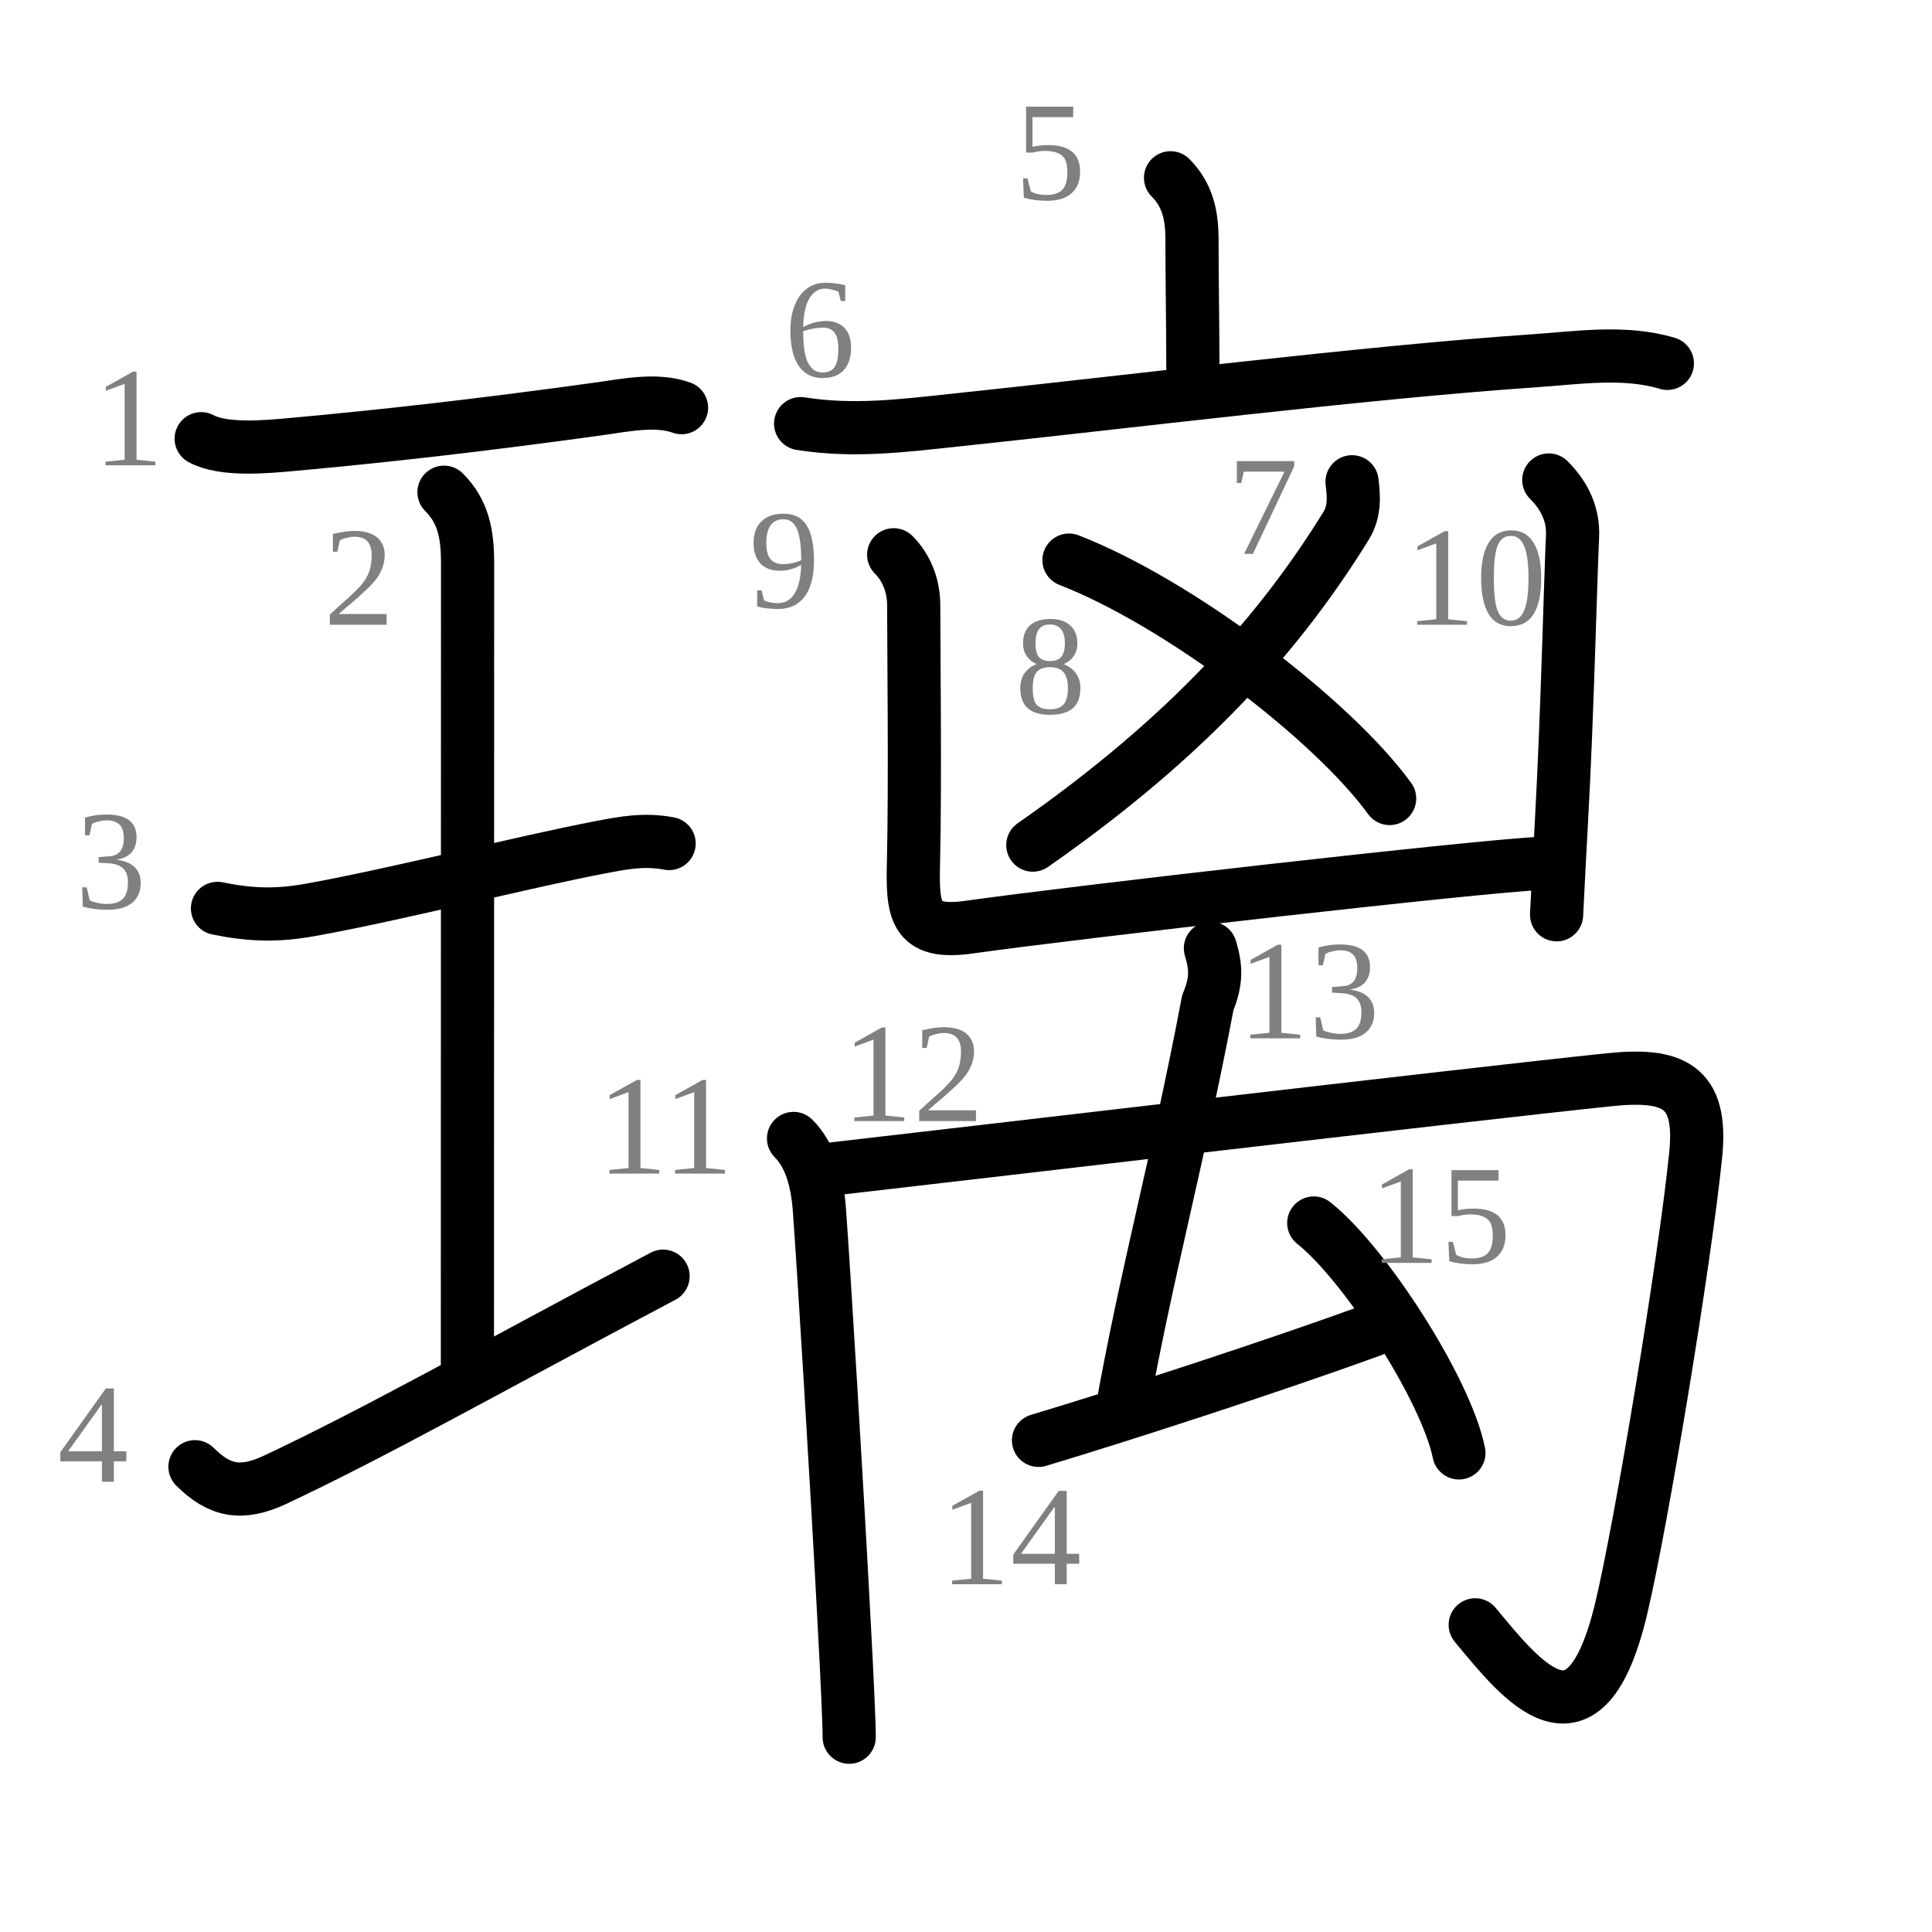
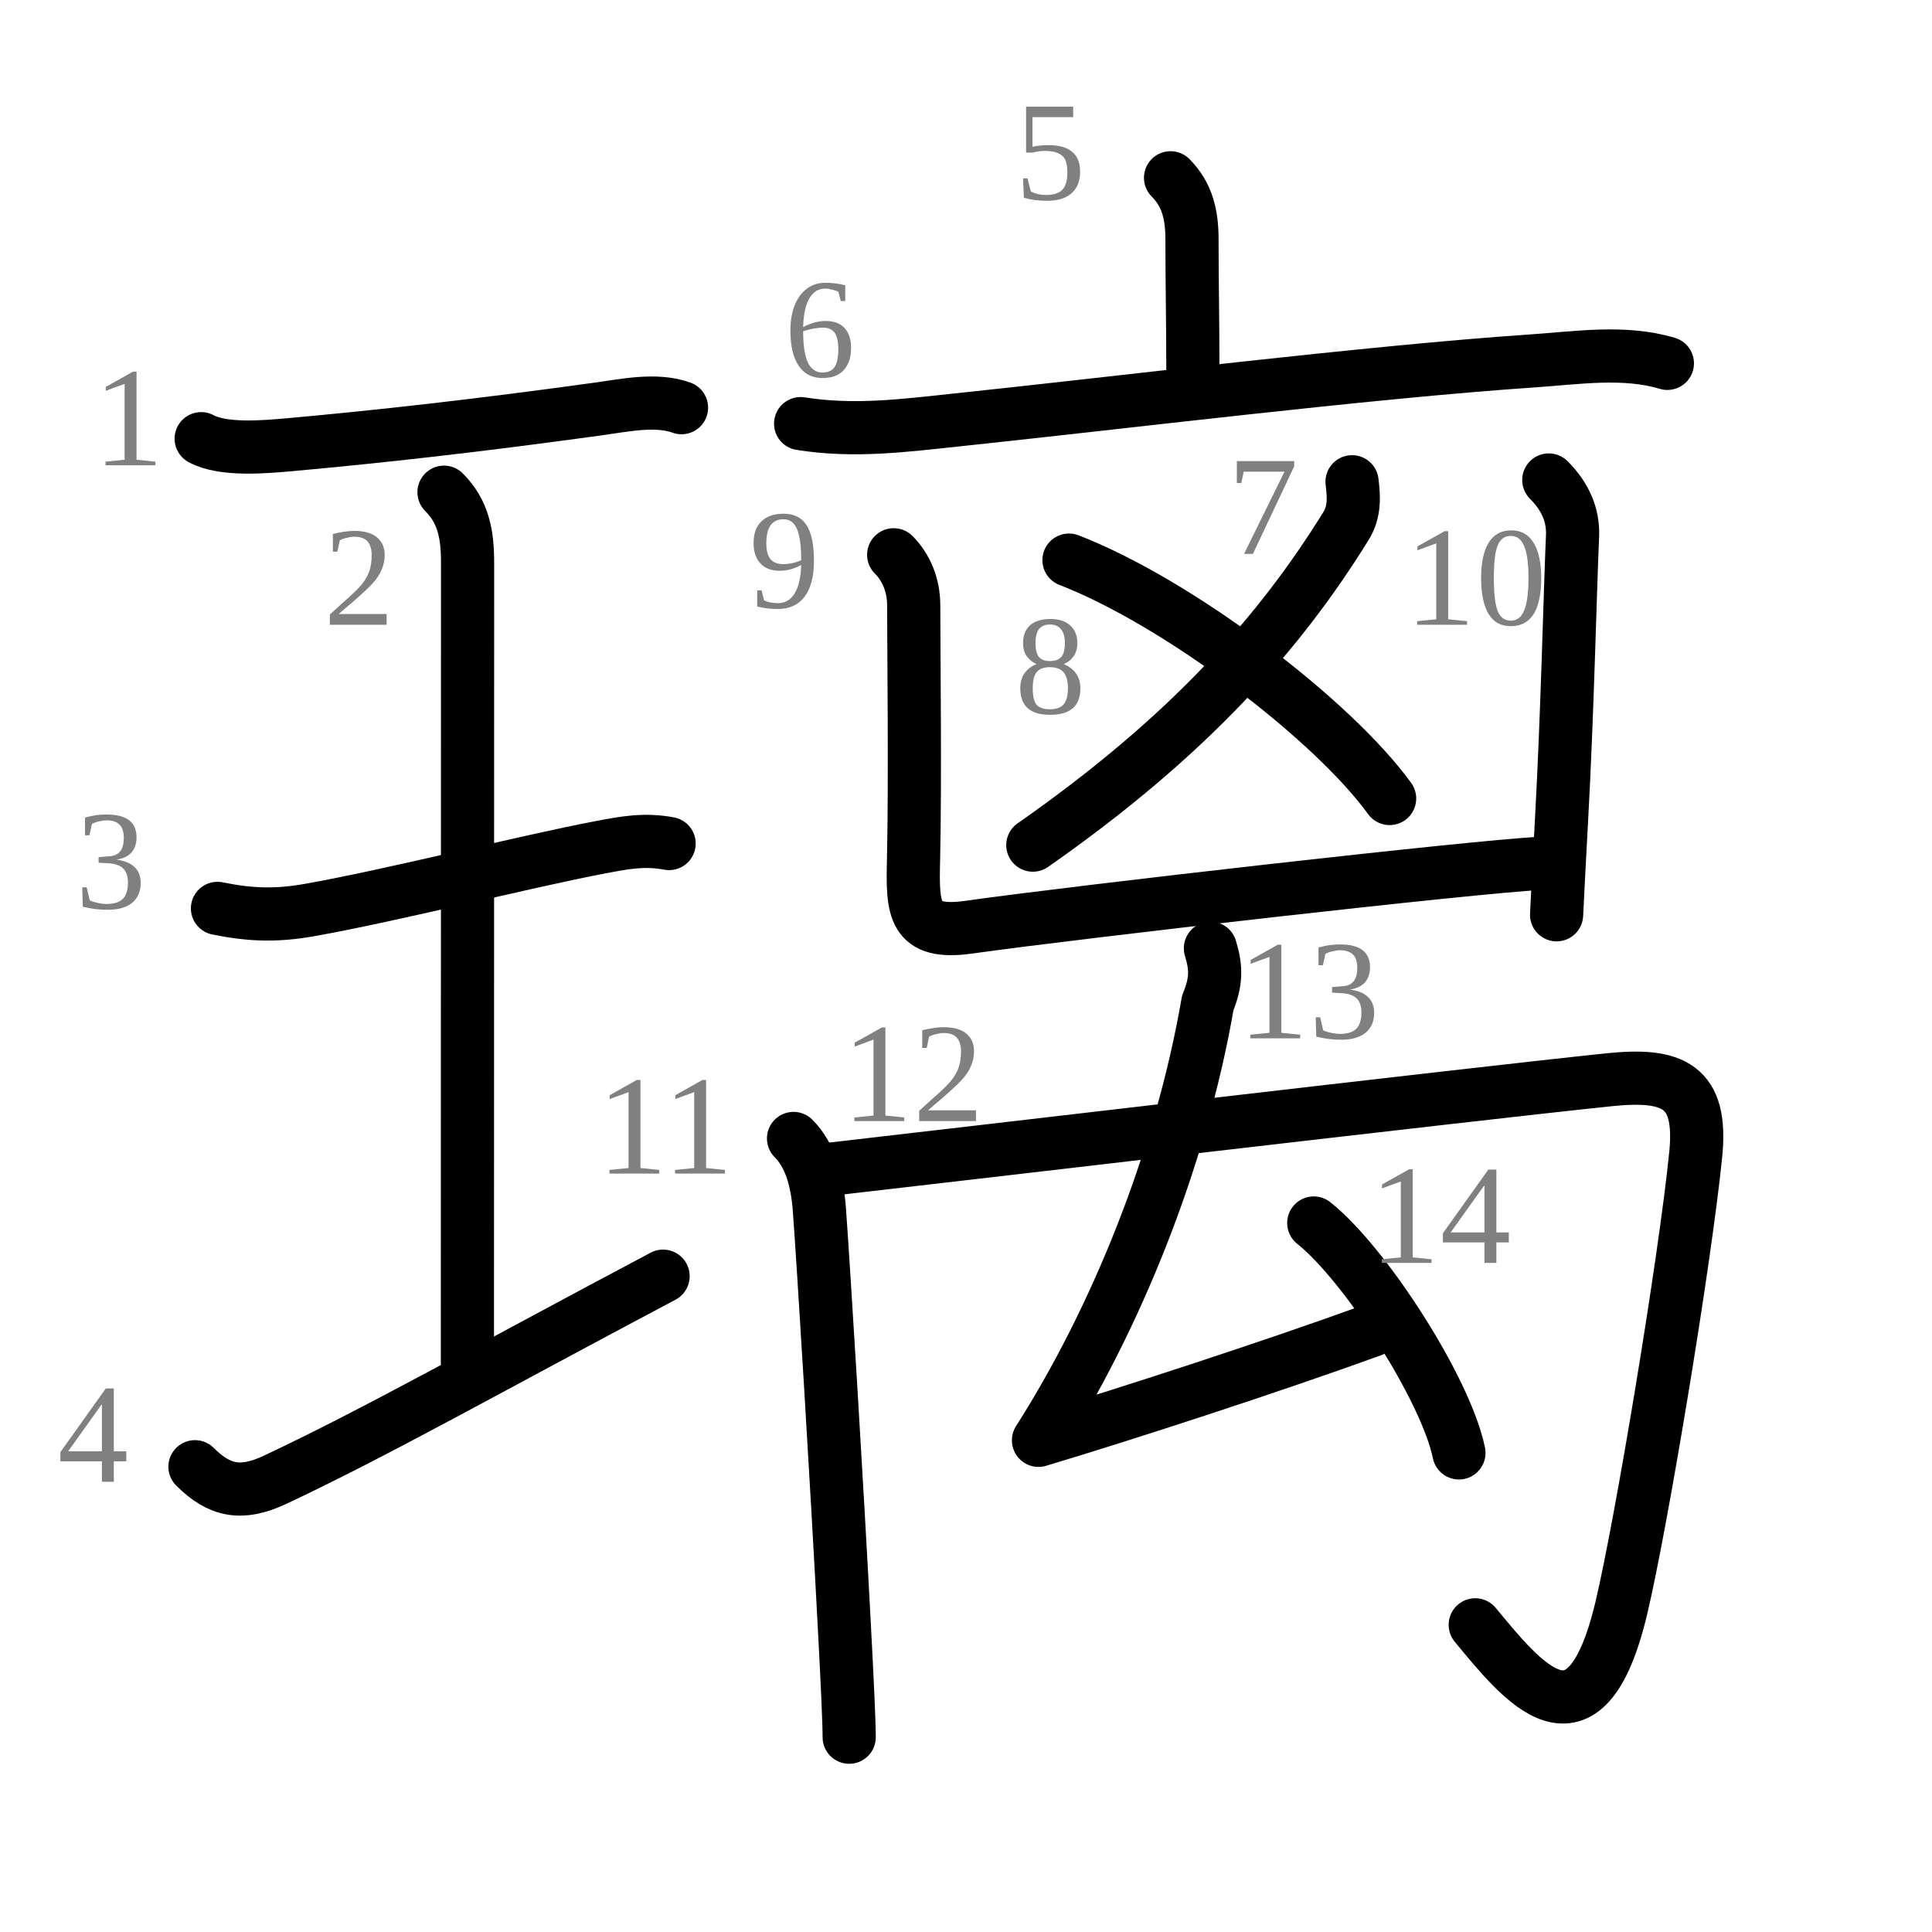
<svg xmlns="http://www.w3.org/2000/svg" xmlns:ns1="http://kanjivg.tagaini.net" width="109" height="109" viewBox="0 0 109 109">
  <g id="kvg:StrokePaths_07483" style="fill:none;stroke:#000000;stroke-width:3;stroke-linecap:round;stroke-linejoin:round;">
    <g id="kvg:07483" ns1:element="璃">
      <g id="kvg:07483-g1" ns1:element="王" ns1:original="玉" ns1:partial="true" ns1:position="left" ns1:radical="general">
        <path id="kvg:07483-s1" ns1:type="㇐" d="M 11.35,24.75 c 1.24,0.68 3.63,0.46 4.99,0.34 4.96,-0.45 10.35,-1.04 17.44,-2.02 1.45,-0.2 3.25,-0.59 4.67,-0.07" />
        <path id="kvg:07483-s2" ns1:type="㇑a" d="M 25.05,27.77 c 1.09,1.09 1.33,2.36 1.33,3.98 0,5.95 -0.01,38.8 -0.01,45.12" />
        <path id="kvg:07483-s3" ns1:type="㇐" d="M 12.27,51.25 c 1.86,0.38 3.32,0.42 5.15,0.1 4.7,-0.83 12.24,-2.75 16.46,-3.55 1.36,-0.26 2.48,-0.47 3.87,-0.21" />
        <path id="kvg:07483-s4" ns1:type="㇀/㇐" d="M 11,82.75 c 1.38,1.38 2.62,1.62 4.49,0.75 C 21.14,80.85 27.5,77.25 37.41,72" />
      </g>
      <g id="kvg:07483-g2" ns1:element="离" ns1:position="right">
        <g id="kvg:07483-g3" ns1:element="亠">
          <path id="kvg:07483-s5" ns1:type="㇑a" d="M 66.04,10.03 c 0.96,0.96 1.21,2.12 1.21,3.47 0,2.37 0.05,4.75 0.05,7.48" />
          <path id="kvg:07483-s6" ns1:type="㇐" d="M 45.17,23.9 c 3.01,0.48 5.82,0.11 8.83,-0.21 8.95,-0.94 23.18,-2.7 32.49,-3.33 2.48,-0.17 5.16,-0.59 7.58,0.14" />
        </g>
        <g id="kvg:07483-g4" ns1:element="凶">
          <g id="kvg:07483-g5" ns1:element="乂">
            <g id="kvg:07483-g6" ns1:element="丿">
              <path id="kvg:07483-s7" ns1:type="㇒" d="M 76.28,27.18 c 0.1,0.82 0.17,1.68 -0.35,2.51 -3.68,5.94 -8.8,11.81 -17.66,17.99" />
            </g>
            <path id="kvg:07483-s8" ns1:type="㇔/㇏" d="M 60.31,31.6 C 66.5,34 75.16,40.58 78.4,45.05" />
          </g>
          <g id="kvg:07483-g7" ns1:element="凵" ns1:position="kamae">
            <path id="kvg:07483-s9" ns1:type="㇄a" d="M 50.42,31.3 c 0.7,0.7 1.13,1.7 1.13,2.86 0,2.2 0.09,10.03 -0.01,14.34 -0.07,2.85 -0.02,4.25 3.12,3.81 6.16,-0.87 28.63,-3.43 32.26,-3.6" />
            <path id="kvg:07483-s10" ns1:type="㇑" d="M 87.38,27.08 c 0.96,0.96 1.39,2.02 1.34,3.17 -0.13,2.84 -0.29,10.01 -0.62,15.99 -0.11,1.95 -0.2,3.8 -0.28,5.37" />
          </g>
        </g>
        <g id="kvg:07483-g8" ns1:element="禸">
          <g id="kvg:07483-g9" ns1:element="冂">
            <path id="kvg:07483-s11" ns1:type="㇑" d="M 44.77,64.23 c 0.94,0.94 1.34,2.37 1.46,4.04 0.23,3.11 0.99,15.5 1.4,23.36 0.17,3.16 0.28,5.58 0.28,6.38" />
            <path id="kvg:07483-s12" ns1:type="㇆" d="M 46.88,65.96 c 5.89,-0.67 35.91,-4.21 43.88,-5.04 3.63,-0.38 5.3,0.33 4.91,4.21 -0.62,6.14 -3.09,20.95 -4.2,25.6 -2.06,8.65 -5.59,4.14 -8.24,0.94" />
          </g>
-           <path id="kvg:07483-s13" ns1:type="㇒" d="M 68.29,53.5 c 0.34,1.12 0.34,1.88 -0.15,3.08 -1.697,8.966 -3.522,15.504 -4.879,23.217" />
-           <path id="kvg:07483-s14" ns1:type="㇐" d="M 58.59,81.262 c 4.84,-1.45 13.11,-4.14 18.82,-6.21" />
-           <path id="kvg:07483-s15" ns1:type="㇔" d="M 74.12,69 c 2.89,2.29 7.47,9.41 8.19,12.97" />
+           <path id="kvg:07483-s13" ns1:type="㇜" d="M68.29,53.5C68.63,54.62 68.63,55.38 68.14,56.58C66.6,65.5 62.9,74.5 58.59,81.26C63.43,79.81 71.7,77.12 77.41,75.05" />
+           <path id="kvg:07483-s14" ns1:type="㇔" d="M 74.12,69 c 2.89,2.29 7.47,9.41 8.19,12.97" />
        </g>
      </g>
    </g>
  </g>
  <g id="kvg:StrokeNumbers_07483" style="font-size:8;fill:#808080">
    <text transform="matrix(1 0 0 1 5.25 26.25)">1</text>
    <text transform="matrix(1 0 0 1 18.25 35.25)">2</text>
    <text transform="matrix(1 0 0 1 4.25 51.25)">3</text>
    <text transform="matrix(1 0 0 1 3.25 83.60)">4</text>
    <text transform="matrix(1 0 0 1 57.25 11.25)">5</text>
    <text transform="matrix(1 0 0 1 44.25 21.25)">6</text>
    <text transform="matrix(1 0 0 1 69.25 31.25)">7</text>
    <text transform="matrix(1 0 0 1 57.25 40.25)">8</text>
    <text transform="matrix(1 0 0 1 42.25 34.28)">9</text>
    <text transform="matrix(1 0 0 1 79.25 35.25)">10</text>
    <text transform="matrix(1 0 0 1 33.68 66.21)">11</text>
    <text transform="matrix(1 0 0 1 47.50 63.25)">12</text>
    <text transform="matrix(1 0 0 1 69.84 58.58)">13</text>
-     <text transform="matrix(1 0 0 1 53.01 89.38)">14</text>
-     <text transform="matrix(1 0 0 1 77.25 71.25)">15</text>
+     <text transform="matrix(1 0 0 1 77.25 71.25)">14</text>
  </g>
</svg>
